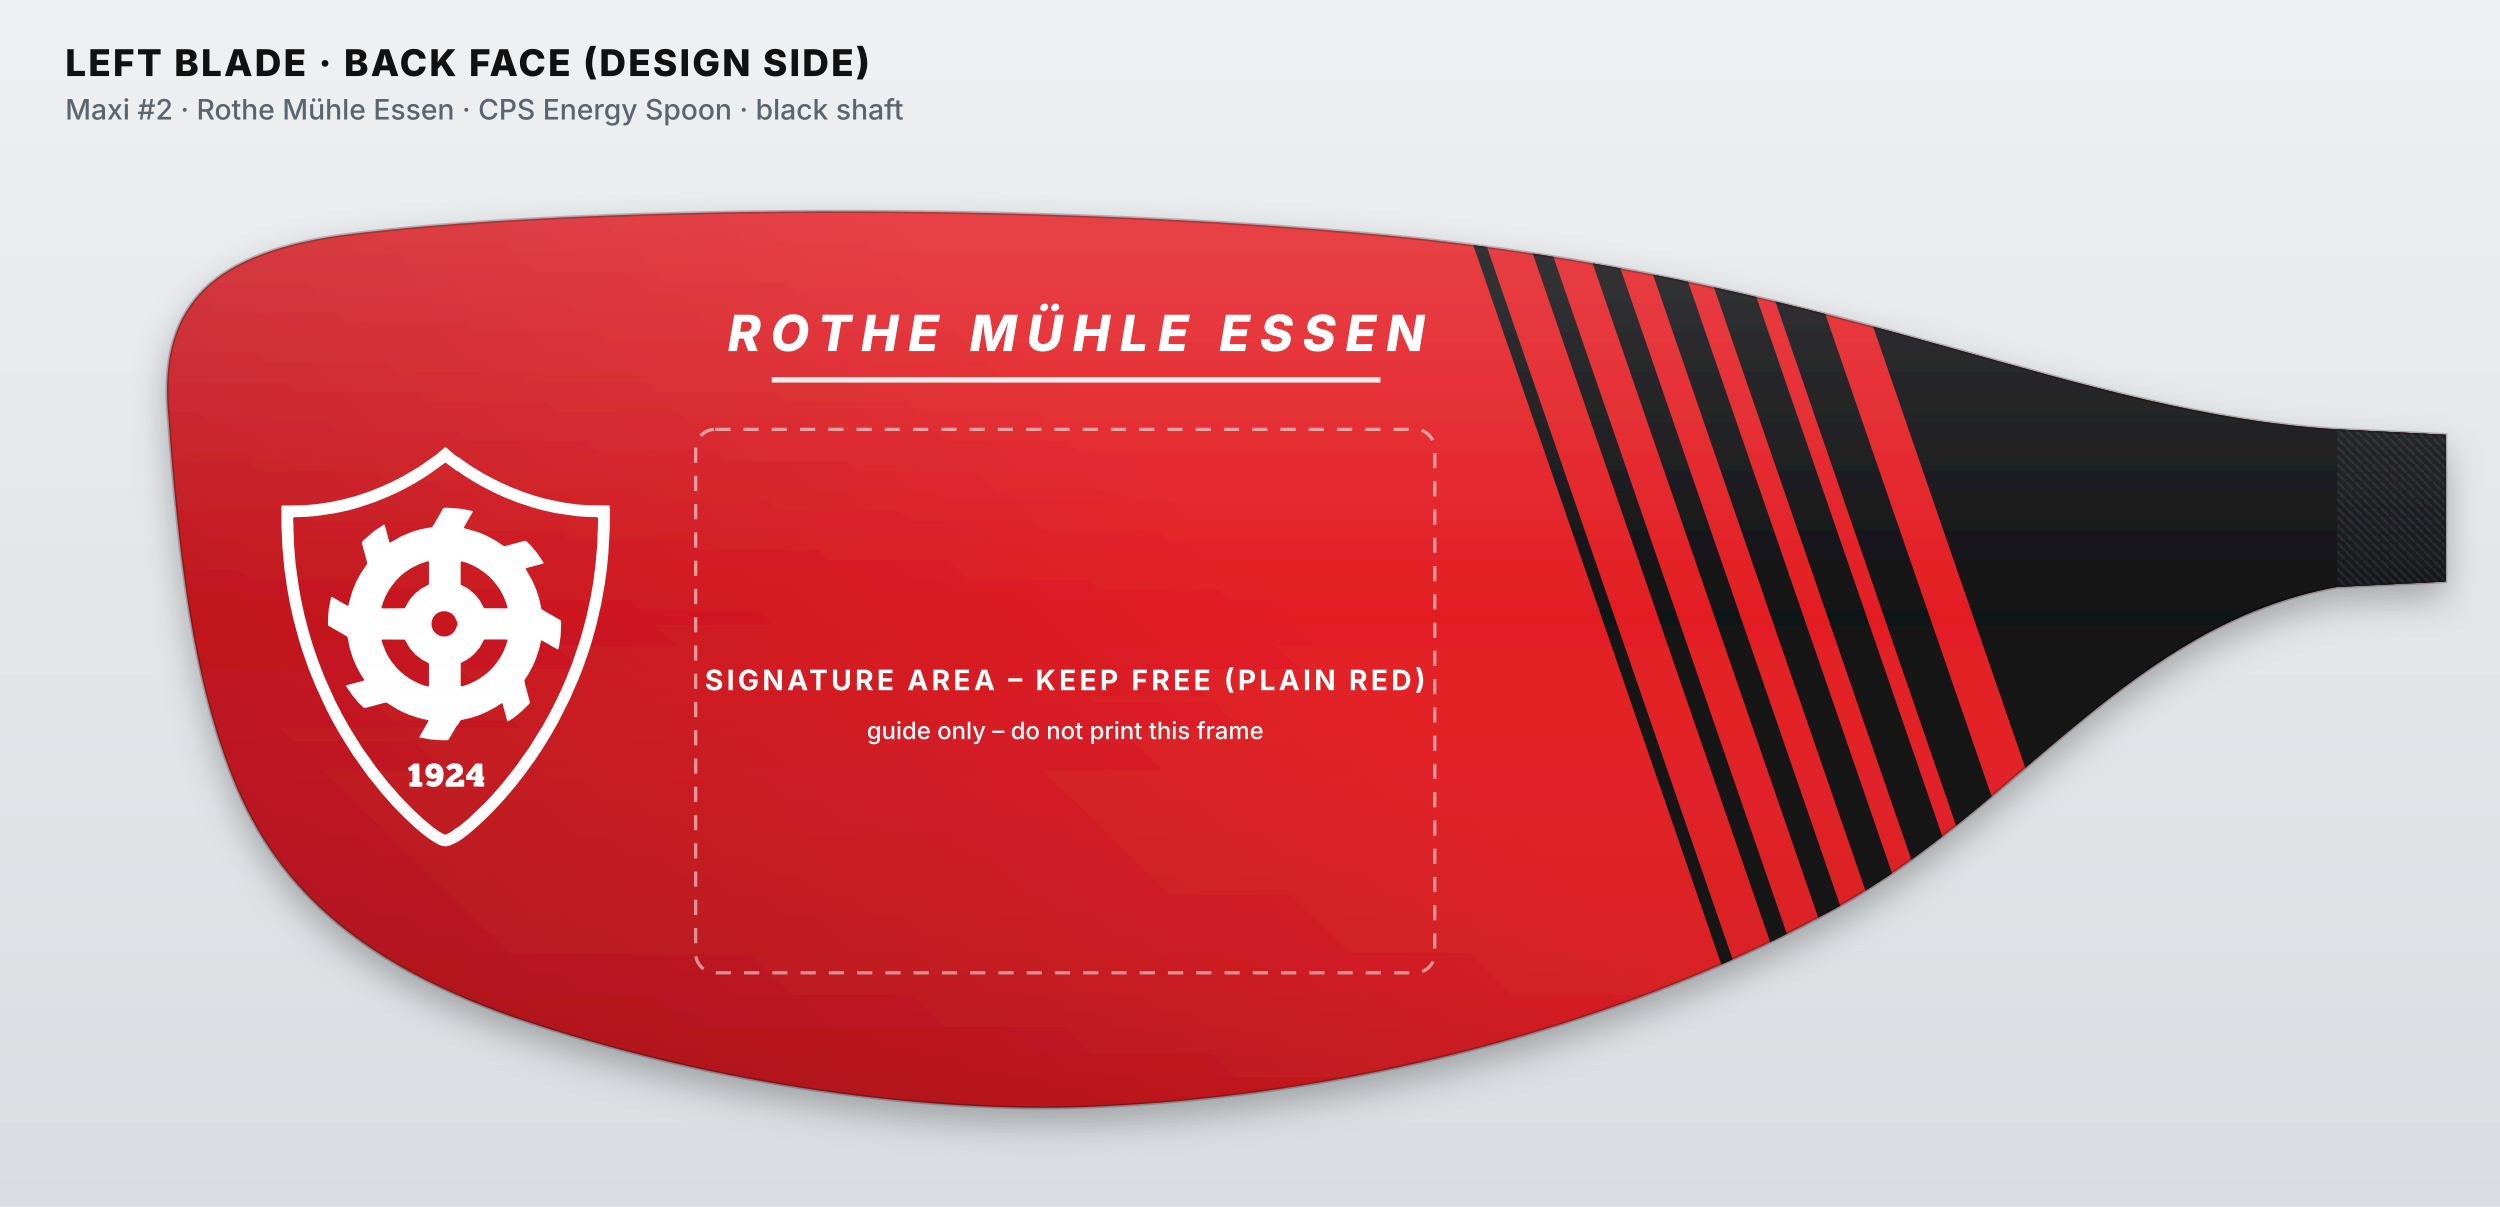
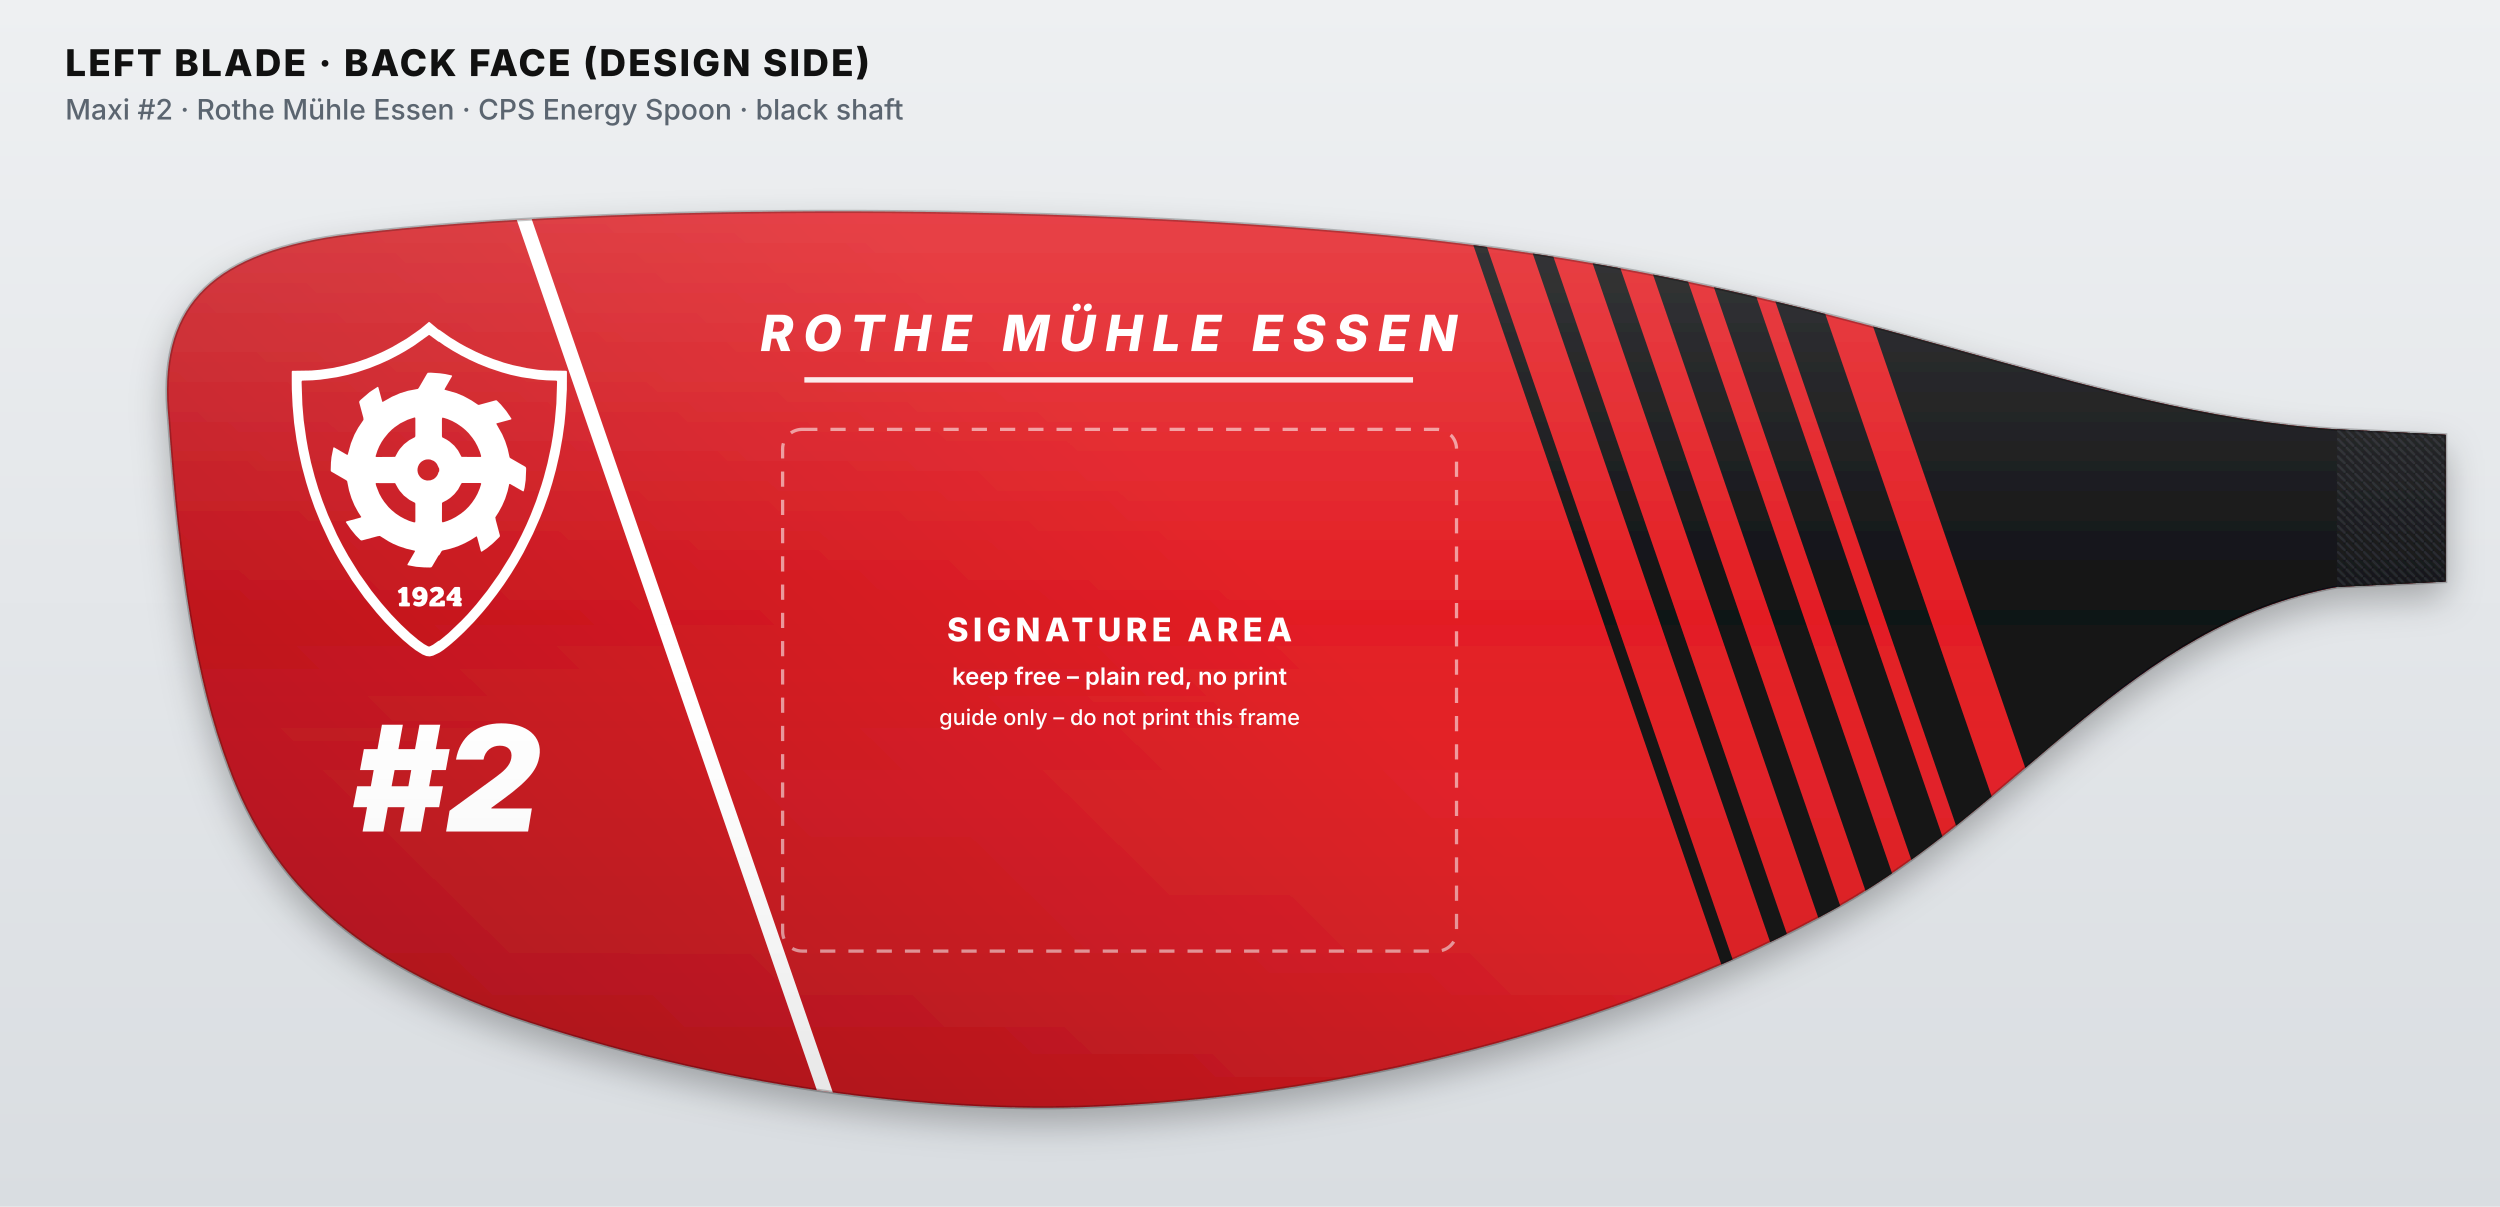
<svg xmlns="http://www.w3.org/2000/svg" width="2300" height="1110" viewBox="0 0 2300 1110">
  <defs>
    <linearGradient id="redG" x1="0" y1="0" x2="1" y2="0.35">
      <stop offset="0" stop-color="#E31E24" />
      <stop offset="0.55" stop-color="#E31E24" />
      <stop offset="1" stop-color="#B5121B" />
    </linearGradient>
    <linearGradient id="gloss" x1="0" y1="0" x2="0" y2="1">
      <stop offset="0" stop-color="#fff" stop-opacity="0.16" />
      <stop offset="0.45" stop-color="#fff" stop-opacity="0" />
      <stop offset="1" stop-color="#000" stop-opacity="0.10" />
    </linearGradient>
    <linearGradient id="bgG" x1="0" y1="0" x2="0" y2="1">
      <stop offset="0" stop-color="#EEF0F2" />
      <stop offset="1" stop-color="#D9DDE1" />
    </linearGradient>
    <linearGradient id="tube" x1="0" y1="0" x2="0" y2="1">
      <stop offset="0" stop-color="#fff" stop-opacity="0.35" />
      <stop offset="0.35" stop-color="#fff" stop-opacity="0" />
      <stop offset="1" stop-color="#000" stop-opacity="0.28" />
    </linearGradient>
    <pattern id="carbon" width="8" height="8" patternUnits="userSpaceOnUse">
      <rect width="8" height="8" fill="#141518" />
      <path d="M0 8L8 0" stroke="#24262b" stroke-width="2.4" />
    </pattern>
    <filter id="sh" x="-10%" y="-20%" width="120%" height="150%">
      <feDropShadow dx="0" dy="14" stdDeviation="16" flood-color="#000" flood-opacity="0.28" />
    </filter>
    <clipPath id="bladeClip">
      <path d="M-140 205 L-40 200 C200 185 400 70 800 25 C1150 -12 1600 -5 1800 22 C1920 40 1965 90 1955 190 C1945 330 1930 430 1900 510 C1860 620 1780 690 1640 740 C1450 805 1250 830 1100 823 C850 812 600 740 420 640 C250 545 150 380 -40 345 L-140 340 Z" />
    </clipPath>
  </defs>
  <rect width="2300" height="1110" fill="url(#bgG)" />
  <text x="60" y="70" font-family="Inter, 'Inter Display', Arial, sans-serif" font-weight="800" font-style="normal" font-size="34" fill="#111" text-anchor="start" letter-spacing="2">LEFT BLADE · BACK FACE (DESIGN SIDE)</text>
  <text x="60" y="110" font-family="Inter, 'Inter Display', Arial, sans-serif" font-weight="500" font-style="normal" font-size="26" fill="#5b6570" text-anchor="start" letter-spacing="0">Maxi #2 · Rothe Mühle Essen · CPS Energy Spoon · black shaft</text>
  <g transform="translate(0 110)">
    <g transform="translate(155 85)">
      <g filter="url(#sh)">
        <g transform="translate(1955 0) scale(-1 1) ">
          <g clip-path="url(#bladeClip)">
            <rect x="-300" y="-20" width="2600" height="900" fill="url(#redG)" />
            <path d="M-300 -20 L430 -20 L130 850 L-300 850 Z" fill="#111214" />
            <path d="M470 -20 L512 -20 L212 850 L170 850 Z" fill="#111214" />
            <path d="M528 -20 L564 -20 L264 850 L228 850 Z" fill="#111214" />
            <path d="M586 -20 L616 -20 L316 850 L286 850 Z" fill="#111214" />
            <path d="M644 -20 L668 -20 L368 850 L344 850 Z" fill="#111214" />
            <path d="M702 -20 L720 -20 L420 850 L402 850 Z" fill="#111214" />
            <path d="M760 -20 L772 -20 L472 850 L460 850 Z" fill="#111214" />
+             <path d="M1630 -20 L1644 -20 L1344 850 L1330 850 Z" fill="#FFFFFF" />
            <rect x="-140" y="190" width="100" height="165" fill="url(#carbon)" />
          </g>
        </g>
        <g transform="">
          <g transform="">
-             <path d="M229.0 2.0L230.3 2.6L244.3 14.4L247.3 15.9L264.0 27.7L280.0 37.5L291.0 43.6L307.0 51.6L320.3 57.6L335.3 63.5L353.0 69.5L367.7 73.6L390.7 78.5L410.3 81.4L425.0 82.5L456.3 83.0L457.3 83.7L457.5 85.3L457.4 114.0L455.3 150.7L453.4 170.7L450.3 193.0L445.3 220.8L439.3 246.9L433.3 268.9L427.3 288.3L419.3 310.7L413.2 326.0L401.3 353.0L385.3 384.7L375.3 402.2L365.2 418.7L353.3 436.7L341.3 453.3L327.4 471.3L317.3 483.4L303.2 499.3L287.0 515.9L273.3 528.7L263.0 537.6L253.0 545.4L246.7 549.6L236.0 554.7L230.4 556.0L224.7 555.4L218.0 552.7L206.7 545.6L197.7 538.7L185.9 528.7L172.1 515.7L155.8 499.0L142.0 483.4L122.0 458.7L101.7 430.3L82.7 400.0L73.8 384.3L64.7 366.9L49.7 334.7L39.7 310.0L31.7 287.3L25.7 268.0L18.7 242.0L13.8 220.0L9.7 197.7L5.7 169.3L3.2 141.0L1.9 113.7L1.8 99.7L1.8 85.0L2.0 83.7L2.7 83.1L34.0 82.6L49.0 81.3L69.3 78.4L87.7 74.5L106.0 69.6L124.0 63.5L139.3 57.4L154.3 50.7L168.3 43.6L192.3 29.6L215.0 13.7ZM229.0 23.7L204.3 41.4L189.3 50.7L177.3 57.4L163.2 64.7L148.3 71.5L130.3 78.7L109.7 85.6L95.0 89.7L76.6 93.7L49.3 97.7L36.0 98.8L19.3 99.3L18.4 100.0L18.1 101.7L19.4 139.0L21.6 165.0L25.8 195.0L28.8 212.0L33.7 235.0L39.8 258.3L45.8 278.3L52.7 298.3L61.8 321.7L76.7 354.7L85.8 372.3L95.7 390.0L113.7 419.0L133.7 447.1L149.8 467.3L166.7 486.7L182.8 503.3L198.0 517.6L211.3 528.7L220.7 535.5L227.7 539.4L230.0 539.6L235.7 536.7L244.3 530.6L246.7 529.6L261.3 517.5L282.3 497.4L293.0 486.3L307.3 470.0L325.4 447.3L345.3 419.3L363.3 390.5L373.1 373.0L382.3 355.1L390.3 338.2L397.3 322.0L406.3 299.0L415.3 272.3L419.2 259.3L425.3 236.1L431.3 208.0L434.4 189.7L437.3 167.7L440.0 137.7L441.2 101.3L441.0 100.0L439.7 99.3L424.0 98.8L410.0 97.7L382.7 93.7L364.3 89.7L349.7 85.6L328.9 78.7L311.3 71.7L296.1 64.7L282.0 57.5L268.3 49.7L255.0 41.4L246.7 35.5L244.3 34.5L230.1 24.0ZM227.1 86.3L232.0 86.1L247.3 87.2L256.0 88.4L266.7 90.7L267.3 91.3L267.1 92.3L255.7 112.0L254.9 113.7L255.0 114.4L274.7 120.0L286.5 125.0L299.3 132.0L310.3 139.3L311.7 139.5L339.3 132.0L341.0 132.0L342.0 132.8L348.2 139.0L357.3 150.0L365.6 162.3L365.4 163.3L364.7 163.7L341.3 170.0L340.5 170.7L350.4 188.3L355.3 199.7L359.4 212.3L362.5 226.3L363.7 227.6L388.7 242.0L389.7 243.3L390.0 245.3L389.2 264.0L387.4 276.7L386.0 282.3L385.3 282.7L384.3 282.4L363.3 270.4L362.0 270.5L359.3 282.3L355.2 295.0L350.3 306.3L344.3 317.3L338.9 325.7L339.8 330.7L346.5 355.7L346.4 357.3L345.3 358.7L335.0 368.7L325.0 376.9L316.3 382.7L315.4 382.3L314.9 381.3L309.1 359.7L308.3 357.5L307.7 357.2L298.0 363.4L288.3 368.6L277.0 373.6L264.7 377.6L251.3 380.7L250.0 381.7L246.3 388.0L244.7 389.2L234.1 407.3L232.7 408.6L230.0 408.8L221.0 408.6L208.0 407.6L193.8 405.0L193.4 404.3L193.6 403.3L205.3 383.0L205.9 381.7L205.7 381.0L191.7 377.7L179.3 373.6L169.7 369.5L162.3 365.6L147.7 356.5L144.0 357.0L118.7 363.8L116.7 364.0L115.2 363.0L107.9 355.7L99.7 345.7L91.4 333.7L91.7 332.9L92.7 332.3L114.3 326.5L116.5 325.7L116.9 325.0L111.7 317.0L105.7 306.0L100.7 294.1L96.7 281.3L93.5 265.7L91.7 264.1L67.3 250.0L66.5 249.0L66.3 247.7L66.7 235.0L67.6 226.0L70.7 210.3L71.3 209.8L72.3 210.0L92.3 221.6L93.7 222.2L94.5 222.0L99.8 203.0L105.6 188.7L111.8 177.3L120.6 164.3L120.4 161.0L113.5 135.3L113.8 133.3L116.0 131.0L131.0 118.1L144.0 109.6L144.7 109.7L145.3 110.6L150.8 131.0L151.7 134.0L152.3 134.7L167.7 126.0L181.3 120.1L194.3 116.1L210.7 113.0L212.3 111.1L225.7 88.0ZM205.0 160.3L193.7 164.1L181.3 170.2L172.5 176.3L167.6 180.3L161.7 186.2L154.7 194.8L150.7 200.7L146.7 208.1L143.7 215.1L140.7 224.3L140.8 225.3L142.0 225.8L173.0 225.6L177.7 217.0L180.7 212.5L187.7 204.7L196.3 198.0L206.0 192.8L206.5 190.7L206.5 162.0L206.0 160.3ZM251.0 160.6L250.5 163.0L250.5 191.3L251.0 193.2L258.3 197.0L263.0 200.1L271.0 207.1L277.3 215.1L282.6 225.0L283.3 225.6L315.0 225.7L315.5 224.3L313.3 217.0L309.3 207.7L305.3 200.3L301.2 194.3L294.7 186.3L289.0 180.7L283.7 176.3L275.0 170.3L267.7 166.3L260.0 163.0L253.7 161.0ZM224.0 230.0L220.7 231.1L217.3 233.0L214.7 235.3L212.6 238.0L210.8 242.0L210.1 245.3L210.0 248.3L210.6 252.0L211.9 255.3L213.9 258.3L216.2 260.7L219.0 262.6L221.7 263.8L225.7 264.8L231.7 264.4L236.3 262.6L239.0 260.7L241.3 258.3L243.3 255.3L244.9 251.0L246.0 249.3L246.0 245.3L242.2 237.3L239.6 234.3L237.0 232.3L231.3 230.0L228.0 229.7ZM141.3 269.0L140.7 270.0L141.7 273.7L146.7 286.4L150.7 293.7L154.9 300.0L162.0 308.7L167.0 313.6L174.0 319.4L181.7 324.5L189.0 328.4L196.3 331.6L203.3 333.8L206.0 334.1L206.5 332.3L206.5 303.3L206.0 301.7L196.7 296.8L187.5 289.7L180.7 282.0L177.7 277.5L173.0 269.1ZM283.7 268.9L282.6 269.7L277.2 279.7L271.0 287.4L264.0 293.7L258.3 297.5L251.3 301.1L250.6 302.3L250.5 332.0L251.0 333.9L253.3 333.7L260.0 331.5L267.0 328.5L273.3 325.2L282.3 319.3L289.2 313.7L295.2 307.7L300.4 301.3L305.3 294.1L309.3 286.9L313.1 278.0L315.4 270.7L315.4 269.3L314.0 268.9ZM211.6 440.7L216.7 440.9L220.0 442.1L222.8 444.3L225.0 447.4L226.3 451.0L226.8 455.3L226.4 461.0L225.4 464.7L223.8 468.0L221.7 470.4L218.7 472.4L215.3 473.4L211.7 473.6L207.7 472.8L204.3 471.4L202.7 470.0L203.6 467.0L205.3 464.6L209.7 465.9L212.7 466.2L215.2 465.3L217.1 462.7L217.3 461.7L216.7 461.1L212.0 462.4L207.3 461.6L204.0 459.3L201.7 455.3L201.3 452.3L201.5 449.7L203.2 445.7L204.7 443.9L207.0 442.1ZM240.0 440.7L246.0 440.9L249.0 442.0L252.0 444.7L253.6 448.0L253.8 452.0L252.4 456.0L248.7 459.5L243.7 462.3L240.2 465.3L239.7 466.3L240.7 467.0L246.7 466.9L247.5 466.3L247.8 464.3L248.7 463.5L254.7 463.5L255.5 465.0L255.4 472.3L254.3 473.2L246.0 473.2L231.0 473.2L230.0 472.8L229.6 472.0L229.7 466.7L231.7 463.4L234.7 460.0L243.0 453.6L244.3 451.7L244.1 449.7L242.3 448.3L239.3 448.2L234.7 450.8L230.6 446.7L231.0 445.2L234.0 442.8L237.3 441.3ZM186.4 441.0L192.0 441.0L193.2 442.0L193.4 466.0L194.0 466.8L196.7 467.1L197.3 467.7L197.5 471.7L197.2 472.7L196.3 473.2L183.3 473.2L179.7 472.8L179.2 469.7L179.7 467.4L182.7 466.9L183.6 466.0L183.5 451.3L182.7 450.7L180.0 451.7L179.0 451.4L177.4 447.7L178.0 446.7L181.6 444.3L184.7 441.6ZM272.5 441.0L279.3 441.0L280.6 442.0L280.8 457.7L281.2 458.7L283.0 459.8L283.3 461.3L283.1 463.3L281.3 464.5L280.9 465.7L281.3 466.7L283.2 468.0L283.3 471.7L283.0 472.7L281.7 473.2L269.0 472.9L268.4 471.7L268.4 468.3L269.0 467.3L271.0 466.5L270.9 464.7L269.7 464.1L258.7 463.8L258.0 462.7L258.0 458.3L258.7 456.7L269.9 442.7L271.3 441.3ZM212.7 447.9L211.2 448.7L210.0 450.0L209.6 452.7L211.3 455.2L214.0 455.6L217.0 453.7L217.3 451.7L215.7 448.6L214.3 447.9ZM270.3 452.2L265.7 457.7L265.6 458.7L266.3 459.0L269.7 459.1L271.0 458.5L271.2 453.0L271.0 452.3Z" fill="#FFFFFF" fill-rule="evenodd" transform="translate(102.7121 215) scale(0.6630824)" />
-             <text x="835" y="128" font-family="Inter, 'Inter Display', Arial, sans-serif" font-weight="800" font-style="italic" font-size="46" fill="#FFFFFF" text-anchor="middle" letter-spacing="9">ROTHE MÜHLE ESSEN</text>
-             <rect x="555" y="152" width="560" height="5" fill="#FFFFFF" opacity="0.9" />
-             <rect x="485" y="200" width="680" height="500" rx="18" fill="none" stroke="#fff" stroke-opacity="0.55" stroke-width="3" stroke-dasharray="14 12" />
-             <text x="825" y="440" font-family="Inter, 'Inter Display', Arial, sans-serif" font-weight="700" font-style="normal" font-size="26" fill="#FFFFFF" text-anchor="middle" letter-spacing="3">SIGNATURE AREA – KEEP FREE (PLAIN RED)</text>
-             <text x="825" y="485" font-family="Inter, 'Inter Display', Arial, sans-serif" font-weight="500" font-style="normal" font-size="22" fill="#FFFFFF" text-anchor="middle" letter-spacing="0">guide only – do not print this frame</text>
+             <path d="M229.0 2.0L230.3 2.6L244.3 14.4L247.3 15.9L264.0 27.7L280.0 37.5L291.0 43.6L307.0 51.6L320.3 57.6L335.3 63.5L353.0 69.5L367.7 73.6L390.7 78.5L410.3 81.4L425.0 82.5L456.3 83.0L457.3 83.7L457.5 85.3L457.4 114.0L455.3 150.7L453.4 170.7L450.3 193.0L445.3 220.8L439.3 246.9L433.3 268.9L427.3 288.3L419.3 310.7L413.2 326.0L401.3 353.0L385.3 384.7L375.3 402.2L365.2 418.7L353.3 436.7L341.3 453.3L327.4 471.3L317.3 483.4L303.2 499.3L287.0 515.9L273.3 528.7L263.0 537.6L253.0 545.4L246.7 549.6L236.0 554.7L230.4 556.0L224.7 555.4L218.0 552.7L206.7 545.6L197.7 538.7L185.9 528.7L172.1 515.7L155.8 499.0L142.0 483.4L122.0 458.7L101.7 430.3L82.7 400.0L73.8 384.3L64.7 366.9L49.7 334.7L39.7 310.0L31.7 287.3L25.7 268.0L18.7 242.0L13.8 220.0L9.7 197.7L5.7 169.3L3.2 141.0L1.9 113.7L1.8 99.7L1.8 85.0L2.0 83.7L2.7 83.1L34.0 82.6L49.0 81.3L69.3 78.4L87.7 74.5L106.0 69.6L124.0 63.5L139.3 57.4L154.3 50.7L168.3 43.6L192.3 29.6L215.0 13.7ZM229.0 23.7L204.3 41.4L189.3 50.7L177.3 57.4L163.2 64.7L148.3 71.5L130.3 78.7L109.7 85.6L95.0 89.7L76.6 93.7L49.3 97.7L36.0 98.8L19.3 99.3L18.4 100.0L18.1 101.7L19.4 139.0L21.6 165.0L25.8 195.0L28.8 212.0L33.7 235.0L39.8 258.3L45.8 278.3L52.7 298.3L61.8 321.7L76.7 354.7L85.8 372.3L95.7 390.0L113.7 419.0L133.7 447.1L149.8 467.3L166.7 486.7L182.8 503.3L198.0 517.6L211.3 528.7L220.7 535.5L227.7 539.4L230.0 539.6L235.7 536.7L244.3 530.6L246.7 529.6L261.3 517.5L282.3 497.4L293.0 486.3L307.3 470.0L325.4 447.3L345.3 419.3L363.3 390.5L373.1 373.0L382.3 355.1L390.3 338.2L397.3 322.0L406.3 299.0L415.3 272.3L419.2 259.3L425.3 236.1L431.3 208.0L434.4 189.7L437.3 167.7L440.0 137.7L441.2 101.3L441.0 100.0L439.7 99.3L424.0 98.8L410.0 97.7L382.7 93.7L364.3 89.7L349.7 85.6L328.9 78.7L311.3 71.7L296.1 64.7L282.0 57.5L268.3 49.7L255.0 41.4L246.7 35.5L244.3 34.5L230.1 24.0ZM227.1 86.3L232.0 86.1L247.3 87.2L256.0 88.4L266.7 90.7L267.3 91.3L267.1 92.3L255.7 112.0L254.9 113.7L255.0 114.4L274.7 120.0L286.5 125.0L299.3 132.0L310.3 139.3L311.7 139.5L339.3 132.0L341.0 132.0L342.0 132.8L348.2 139.0L357.3 150.0L365.6 162.3L365.4 163.3L364.7 163.7L341.3 170.0L340.5 170.7L350.4 188.3L355.3 199.7L359.4 212.3L362.5 226.3L363.7 227.6L388.7 242.0L389.7 243.3L390.0 245.3L389.2 264.0L387.4 276.7L386.0 282.3L385.3 282.7L384.3 282.4L363.3 270.4L362.0 270.5L359.3 282.3L355.2 295.0L350.3 306.3L344.3 317.3L338.9 325.7L339.8 330.7L346.5 355.7L346.4 357.3L345.3 358.7L335.0 368.7L325.0 376.9L316.3 382.7L315.4 382.3L314.9 381.3L309.1 359.7L308.3 357.5L307.7 357.2L298.0 363.4L288.3 368.6L277.0 373.6L264.7 377.6L251.3 380.7L250.0 381.7L246.3 388.0L244.7 389.2L234.1 407.3L232.7 408.6L230.0 408.8L221.0 408.6L208.0 407.6L193.8 405.0L193.4 404.3L193.6 403.3L205.3 383.0L205.9 381.7L205.7 381.0L191.7 377.7L179.3 373.6L169.7 369.5L162.3 365.6L147.7 356.5L144.0 357.0L118.7 363.8L116.7 364.0L115.2 363.0L107.9 355.7L99.7 345.7L91.4 333.7L91.7 332.9L92.7 332.3L114.3 326.5L116.5 325.7L116.9 325.0L111.7 317.0L105.7 306.0L100.7 294.1L96.7 281.3L93.5 265.7L91.7 264.1L67.3 250.0L66.5 249.0L66.3 247.7L66.7 235.0L67.6 226.0L70.7 210.3L71.3 209.8L72.3 210.0L92.3 221.6L93.7 222.2L94.5 222.0L99.8 203.0L105.6 188.7L111.8 177.3L120.6 164.3L120.4 161.0L113.5 135.3L113.8 133.3L116.0 131.0L131.0 118.1L144.0 109.6L144.7 109.7L145.3 110.6L150.8 131.0L151.7 134.0L152.3 134.7L167.7 126.0L181.3 120.1L194.3 116.1L210.7 113.0L212.3 111.1L225.7 88.0ZM205.0 160.3L193.7 164.1L181.3 170.2L172.5 176.3L167.6 180.3L161.7 186.2L154.7 194.8L150.7 200.7L146.7 208.1L143.7 215.1L140.7 224.3L140.8 225.3L142.0 225.8L173.0 225.6L177.7 217.0L180.7 212.5L187.7 204.7L196.3 198.0L206.0 192.8L206.5 190.7L206.5 162.0L206.0 160.3ZM251.0 160.6L250.5 163.0L250.5 191.3L251.0 193.2L258.3 197.0L263.0 200.1L271.0 207.1L277.3 215.1L282.6 225.0L283.3 225.6L315.0 225.7L315.5 224.3L313.3 217.0L309.3 207.7L305.3 200.3L301.2 194.3L294.7 186.3L289.0 180.7L283.7 176.3L275.0 170.3L267.7 166.3L260.0 163.0L253.7 161.0ZM224.0 230.0L220.7 231.1L217.3 233.0L214.7 235.3L212.6 238.0L210.8 242.0L210.1 245.3L210.0 248.3L210.6 252.0L211.9 255.3L213.9 258.3L216.2 260.7L219.0 262.6L221.7 263.8L225.7 264.8L231.7 264.4L236.3 262.6L239.0 260.7L241.3 258.3L243.3 255.3L244.9 251.0L246.0 249.3L246.0 245.3L242.2 237.3L239.6 234.3L237.0 232.3L231.3 230.0L228.0 229.7ZM141.3 269.0L140.7 270.0L141.7 273.7L146.7 286.4L150.7 293.7L154.9 300.0L162.0 308.7L167.0 313.6L174.0 319.4L181.7 324.5L189.0 328.4L196.3 331.6L203.3 333.8L206.0 334.1L206.5 332.3L206.5 303.3L206.0 301.7L196.7 296.8L187.5 289.7L180.7 282.0L177.7 277.5L173.0 269.1ZM283.7 268.9L282.6 269.7L277.2 279.7L271.0 287.4L264.0 293.7L258.3 297.5L251.3 301.1L250.6 302.3L250.5 332.0L251.0 333.9L253.3 333.7L260.0 331.5L267.0 328.5L273.3 325.2L282.3 319.3L289.2 313.7L295.2 307.7L300.4 301.3L305.3 294.1L309.3 286.9L313.1 278.0L315.4 270.7L315.4 269.3L314.0 268.9ZM211.6 440.7L216.7 440.9L220.0 442.1L222.8 444.3L225.0 447.4L226.3 451.0L226.8 455.3L226.4 461.0L225.4 464.7L223.8 468.0L221.7 470.4L218.7 472.4L215.3 473.4L211.7 473.6L207.7 472.8L204.3 471.4L202.7 470.0L203.6 467.0L205.3 464.6L209.7 465.9L212.7 466.2L215.2 465.3L217.1 462.7L217.3 461.7L216.7 461.1L212.0 462.4L207.3 461.6L204.0 459.3L201.7 455.3L201.3 452.3L201.5 449.7L203.2 445.7L204.7 443.9L207.0 442.1ZM240.0 440.7L246.0 440.9L249.0 442.0L252.0 444.7L253.6 448.0L253.8 452.0L252.4 456.0L248.7 459.5L243.7 462.3L240.2 465.3L239.7 466.3L240.7 467.0L246.7 466.9L247.5 466.3L247.8 464.3L248.7 463.5L254.7 463.5L255.5 465.0L255.4 472.3L254.3 473.2L246.0 473.2L231.0 473.2L230.0 472.8L229.6 472.0L229.7 466.7L231.7 463.4L234.7 460.0L243.0 453.6L244.3 451.7L244.1 449.7L242.3 448.3L239.3 448.2L234.7 450.8L230.6 446.7L231.0 445.2L234.0 442.8L237.3 441.3ZM186.4 441.0L192.0 441.0L193.2 442.0L193.4 466.0L194.0 466.8L196.7 467.1L197.3 467.7L197.5 471.7L197.2 472.7L196.3 473.2L183.3 473.2L179.7 472.8L179.2 469.7L179.7 467.4L182.7 466.9L183.6 466.0L183.5 451.3L182.7 450.7L180.0 451.7L179.0 451.4L177.4 447.7L178.0 446.7L181.6 444.3L184.7 441.6ZM272.5 441.0L279.3 441.0L280.6 442.0L280.8 457.7L281.2 458.7L283.0 459.8L283.3 461.3L283.1 463.3L281.3 464.5L280.9 465.7L281.3 466.7L283.2 468.0L283.3 471.7L283.0 472.7L281.7 473.2L269.0 472.9L268.4 471.7L268.4 468.3L269.0 467.3L271.0 466.5L270.9 464.7L269.7 464.1L258.7 463.8L258.0 462.7L258.0 458.3L258.7 456.7L269.9 442.7L271.3 441.3ZM212.7 447.9L211.2 448.7L210.0 450.0L209.6 452.7L211.3 455.2L214.0 455.6L217.0 453.7L217.3 451.7L215.7 448.6L214.3 447.9ZM270.3 452.2L265.7 457.7L265.6 458.7L266.3 459.0L269.7 459.1L271.0 458.5L271.2 453.0L271.0 452.3Z" fill="#FFFFFF" fill-rule="evenodd" transform="translate(112.4074 100) scale(0.5555556)" />
+             <text x="255" y="570" font-family="Inter, 'Inter Display', Arial, sans-serif" font-weight="900" font-style="italic" font-size="135" fill="#FFFFFF" text-anchor="middle" letter-spacing="-2">#2</text>
+             <text x="865" y="128" font-family="Inter, 'Inter Display', Arial, sans-serif" font-weight="800" font-style="italic" font-size="46" fill="#FFFFFF" text-anchor="middle" letter-spacing="9">ROTHE MÜHLE ESSEN</text>
+             <rect x="585" y="152" width="560" height="5" fill="#FFFFFF" opacity="0.9" />
+             <rect x="565" y="200" width="620" height="480" rx="18" fill="none" stroke="#fff" stroke-opacity="0.55" stroke-width="3" stroke-dasharray="14 12" />
+             <text x="875" y="395" font-family="Inter, 'Inter Display', Arial, sans-serif" font-weight="800" font-style="normal" font-size="30" fill="#FFFFFF" text-anchor="middle" letter-spacing="4">SIGNATURE AREA</text>
+             <text x="875" y="435" font-family="Inter, 'Inter Display', Arial, sans-serif" font-weight="600" font-style="normal" font-size="22" fill="#FFFFFF" text-anchor="middle" letter-spacing="0">keep free – plain red, no print</text>
+             <text x="875" y="472" font-family="Inter, 'Inter Display', Arial, sans-serif" font-weight="500" font-style="normal" font-size="20" fill="#FFFFFF" text-anchor="middle" letter-spacing="0">guide only – do not print this frame</text>
          </g>
        </g>
        <g transform="translate(1955 0) scale(-1 1) ">
          <path d="M-140 205 L-40 200 C200 185 400 70 800 25 C1150 -12 1600 -5 1800 22 C1920 40 1965 90 1955 190 C1945 330 1930 430 1900 510 C1860 620 1780 690 1640 740 C1450 805 1250 830 1100 823 C850 812 600 740 420 640 C250 545 150 380 -40 345 L-140 340 Z" fill="url(#gloss)" />
          <path d="M-140 205 L-40 200 C200 185 400 70 800 25 C1150 -12 1600 -5 1800 22 C1920 40 1965 90 1955 190 C1945 330 1930 430 1900 510 C1860 620 1780 690 1640 740 C1450 805 1250 830 1100 823 C850 812 600 740 420 640 C250 545 150 380 -40 345 L-140 340 Z" fill="none" stroke="#000" stroke-opacity="0.22" stroke-width="3" />
        </g>
      </g>
    </g>
  </g>
</svg>
